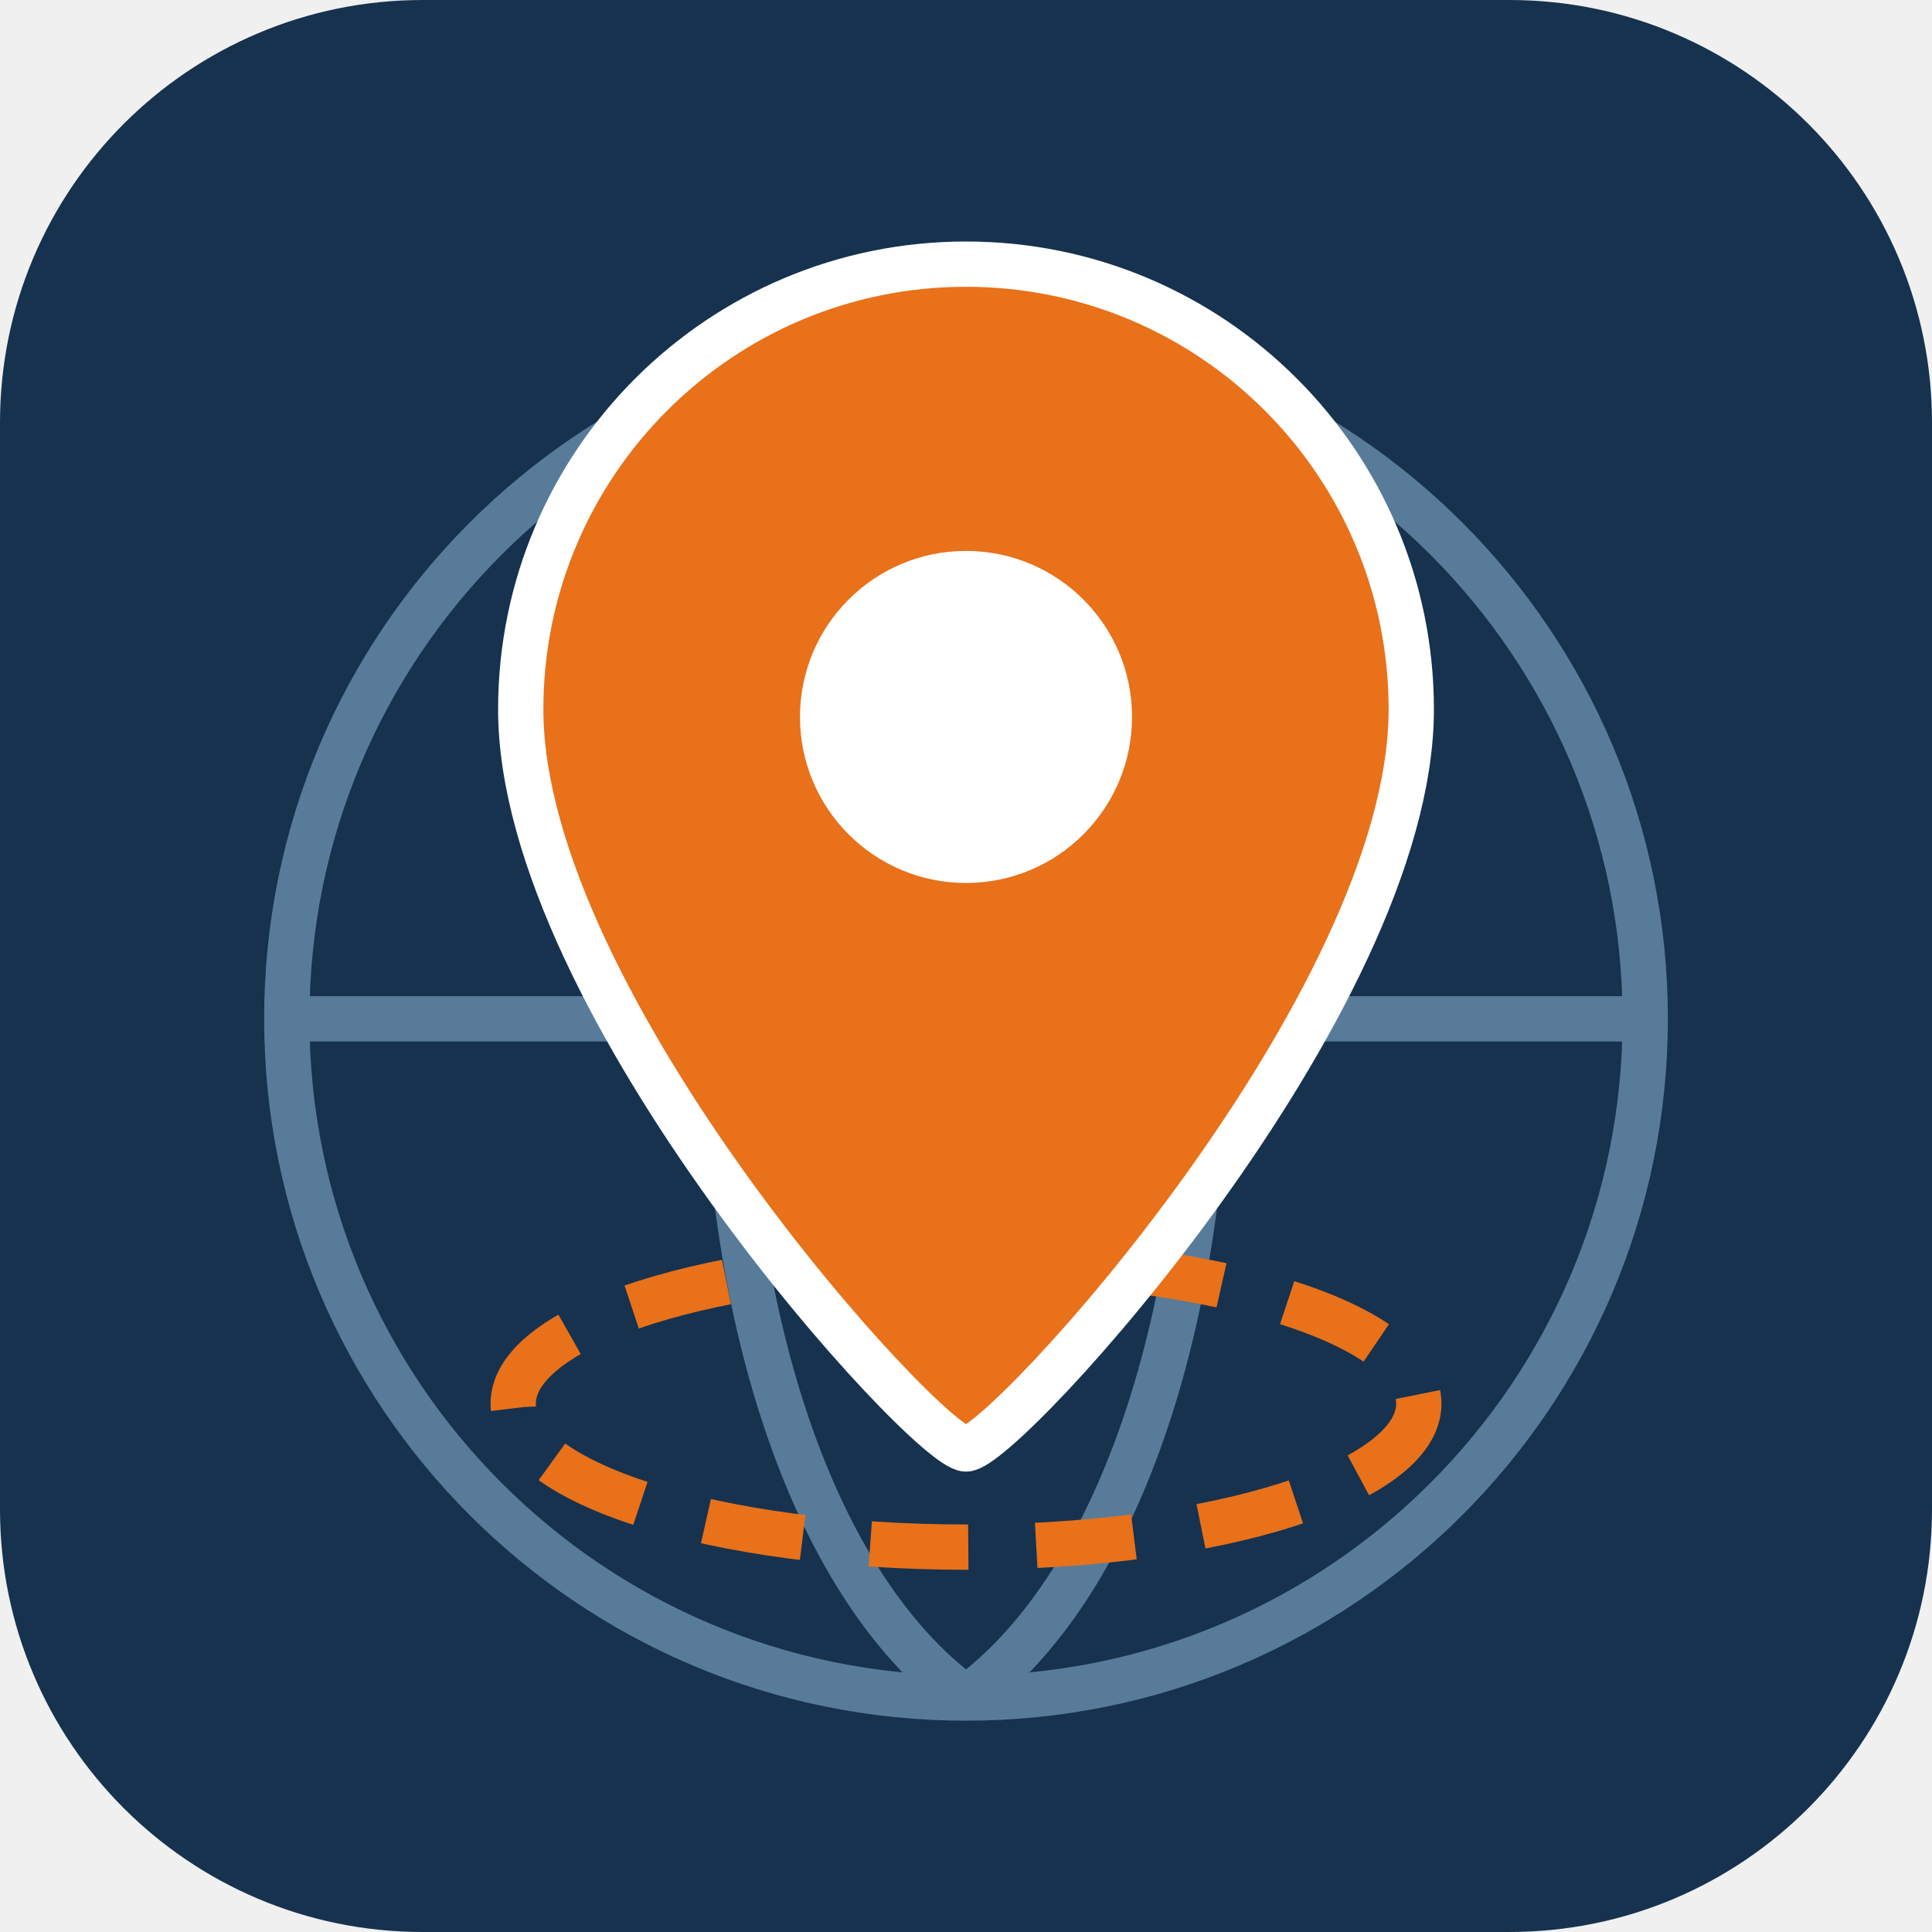
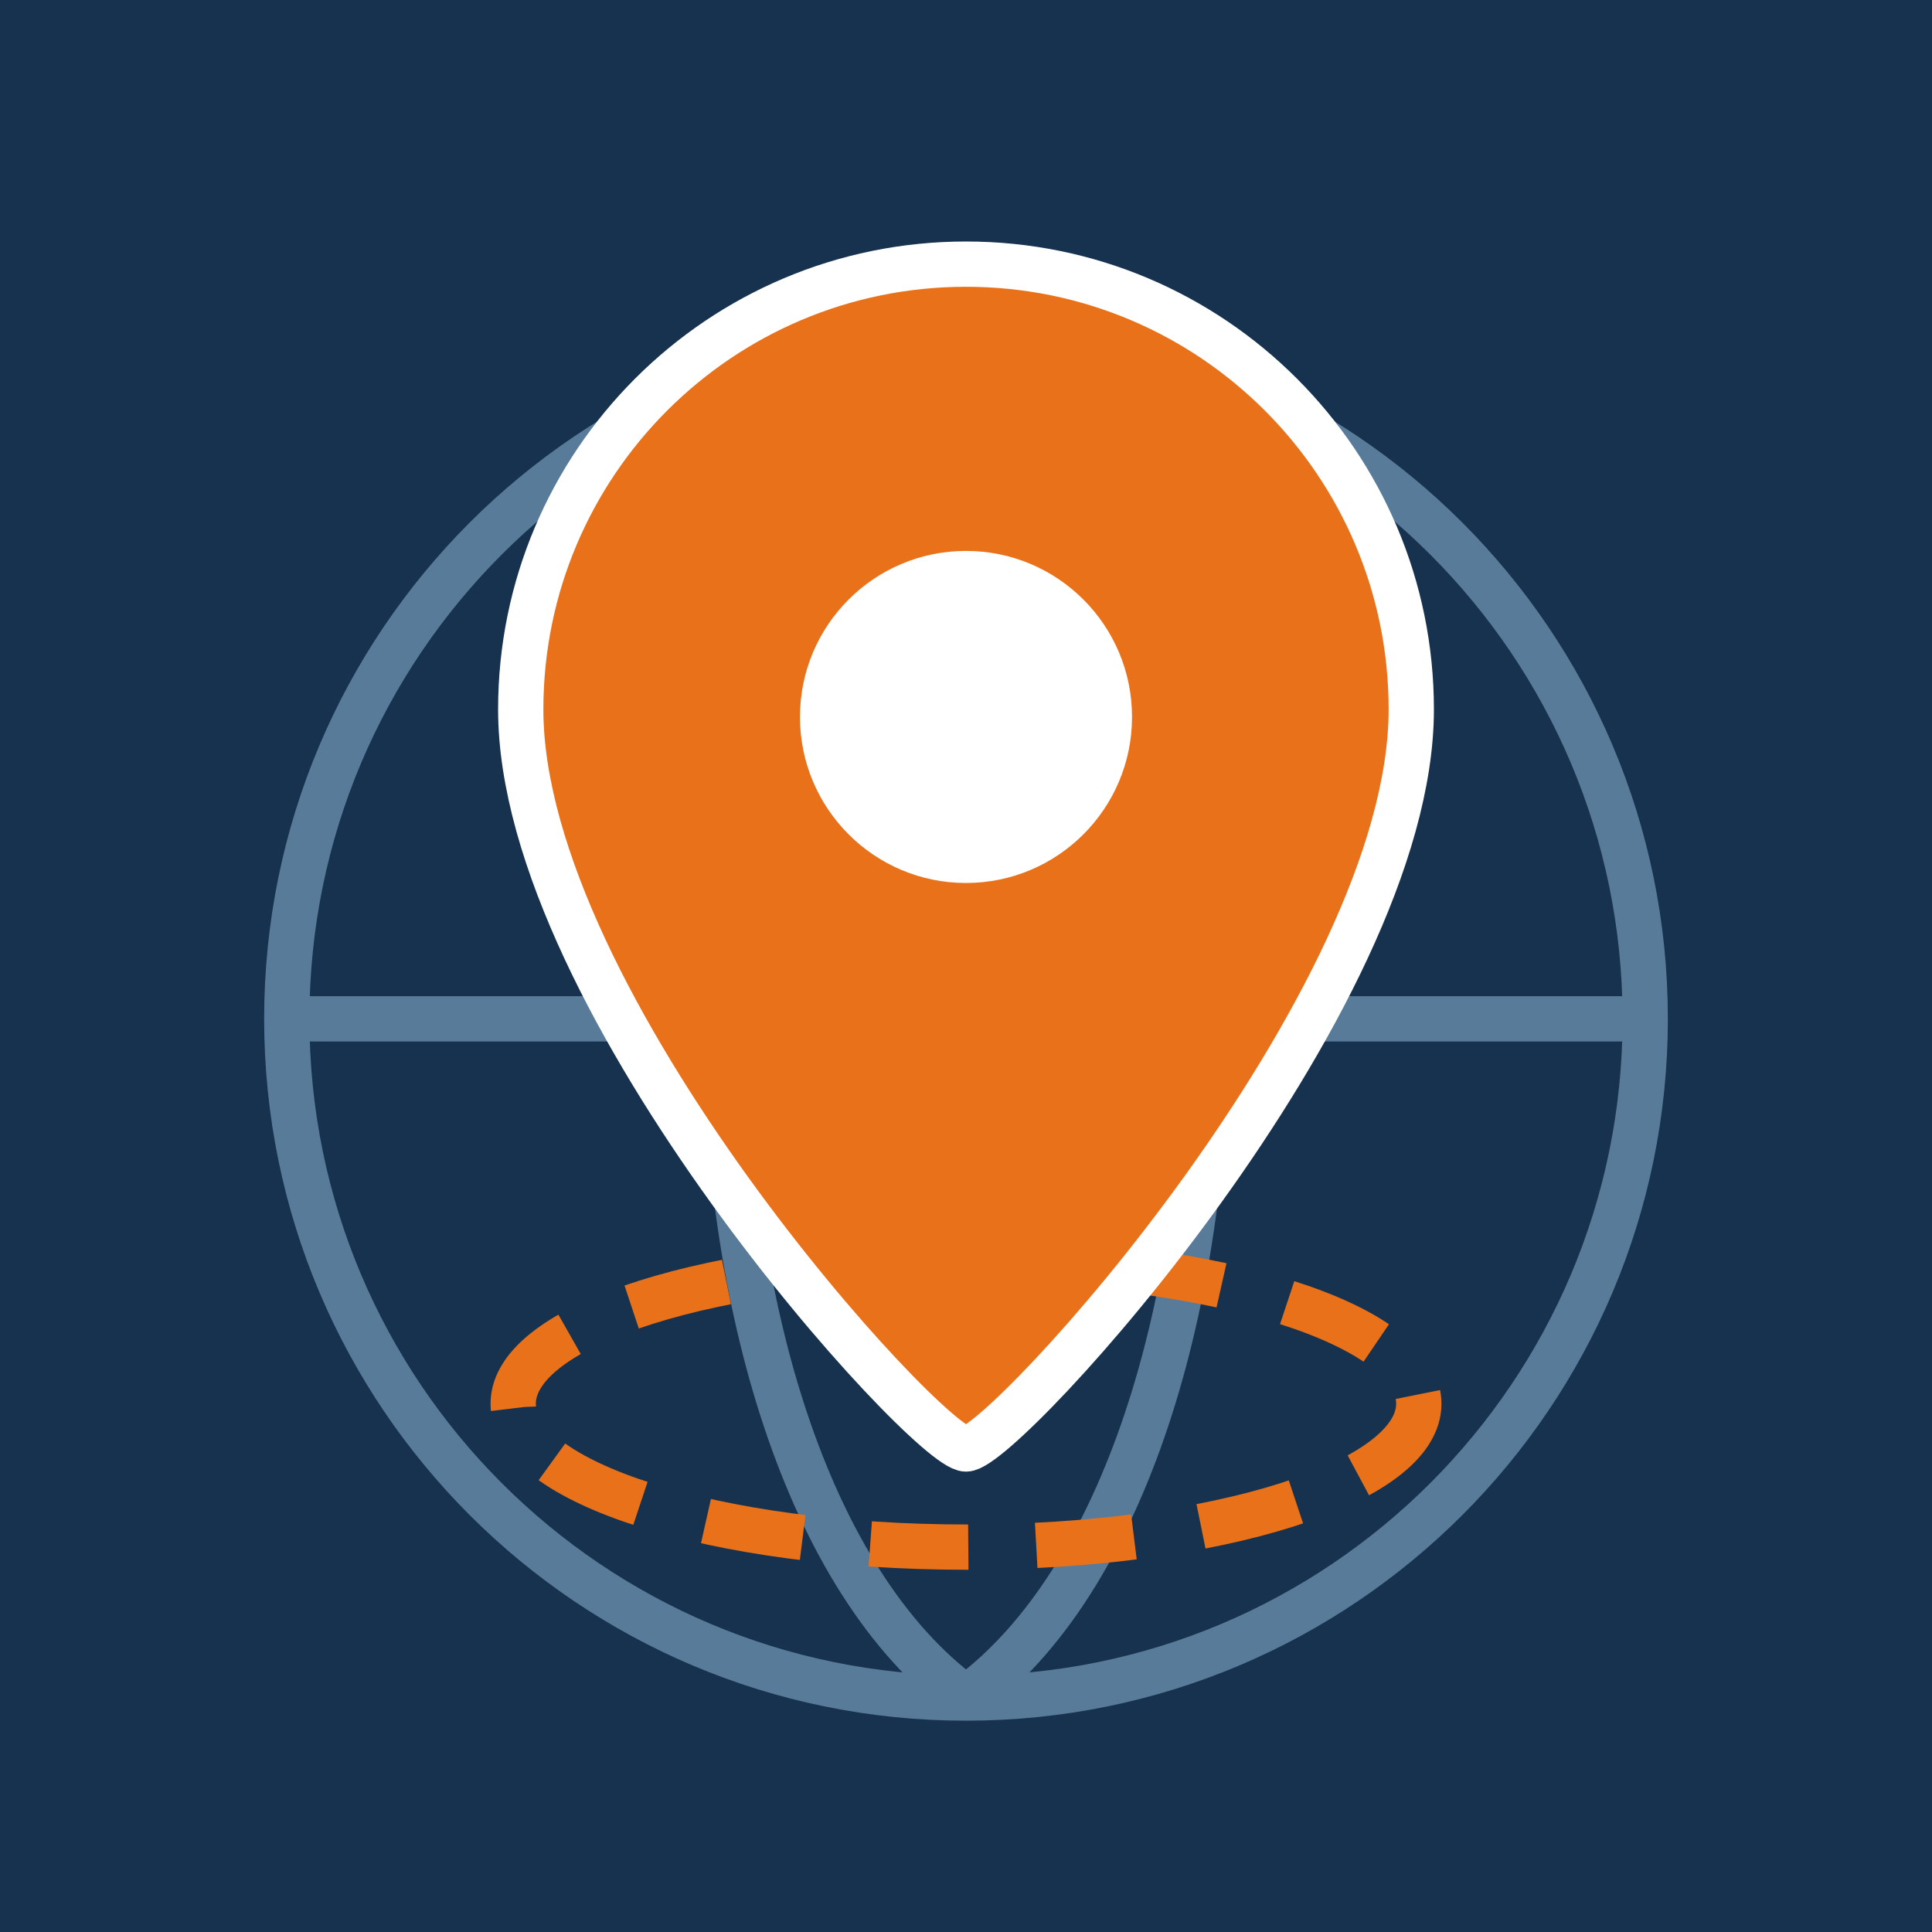
<svg xmlns="http://www.w3.org/2000/svg" viewBox="0 0 512 512">
-   <rect width="512" height="512" rx="112" fill="#16324f" />
+   <rect width="512" height="512" fill="#16324f" />
  <g id="mark">
    <g fill="none" stroke="#9cc3e6" stroke-width="12" opacity=".5">
      <circle cx="256" cy="270" r="180" />
      <path d="M76 270h360M256 90c-85 62-85 298 0 360M256 90c85 62 85 298 0 360" />
    </g>
    <ellipse cx="256" cy="372" rx="120" ry="38" fill="none" stroke="#e8711a" stroke-width="12" stroke-dasharray="26 18" />
    <path d="M256 384c-10 0-118-118-118-196a118 118 0 0 1 236 0c0 78-108 196-118 196z" fill="#e8711a" stroke="#fff" stroke-width="12" />
    <circle cx="256" cy="190" r="44" fill="#fff" />
  </g>
</svg>
